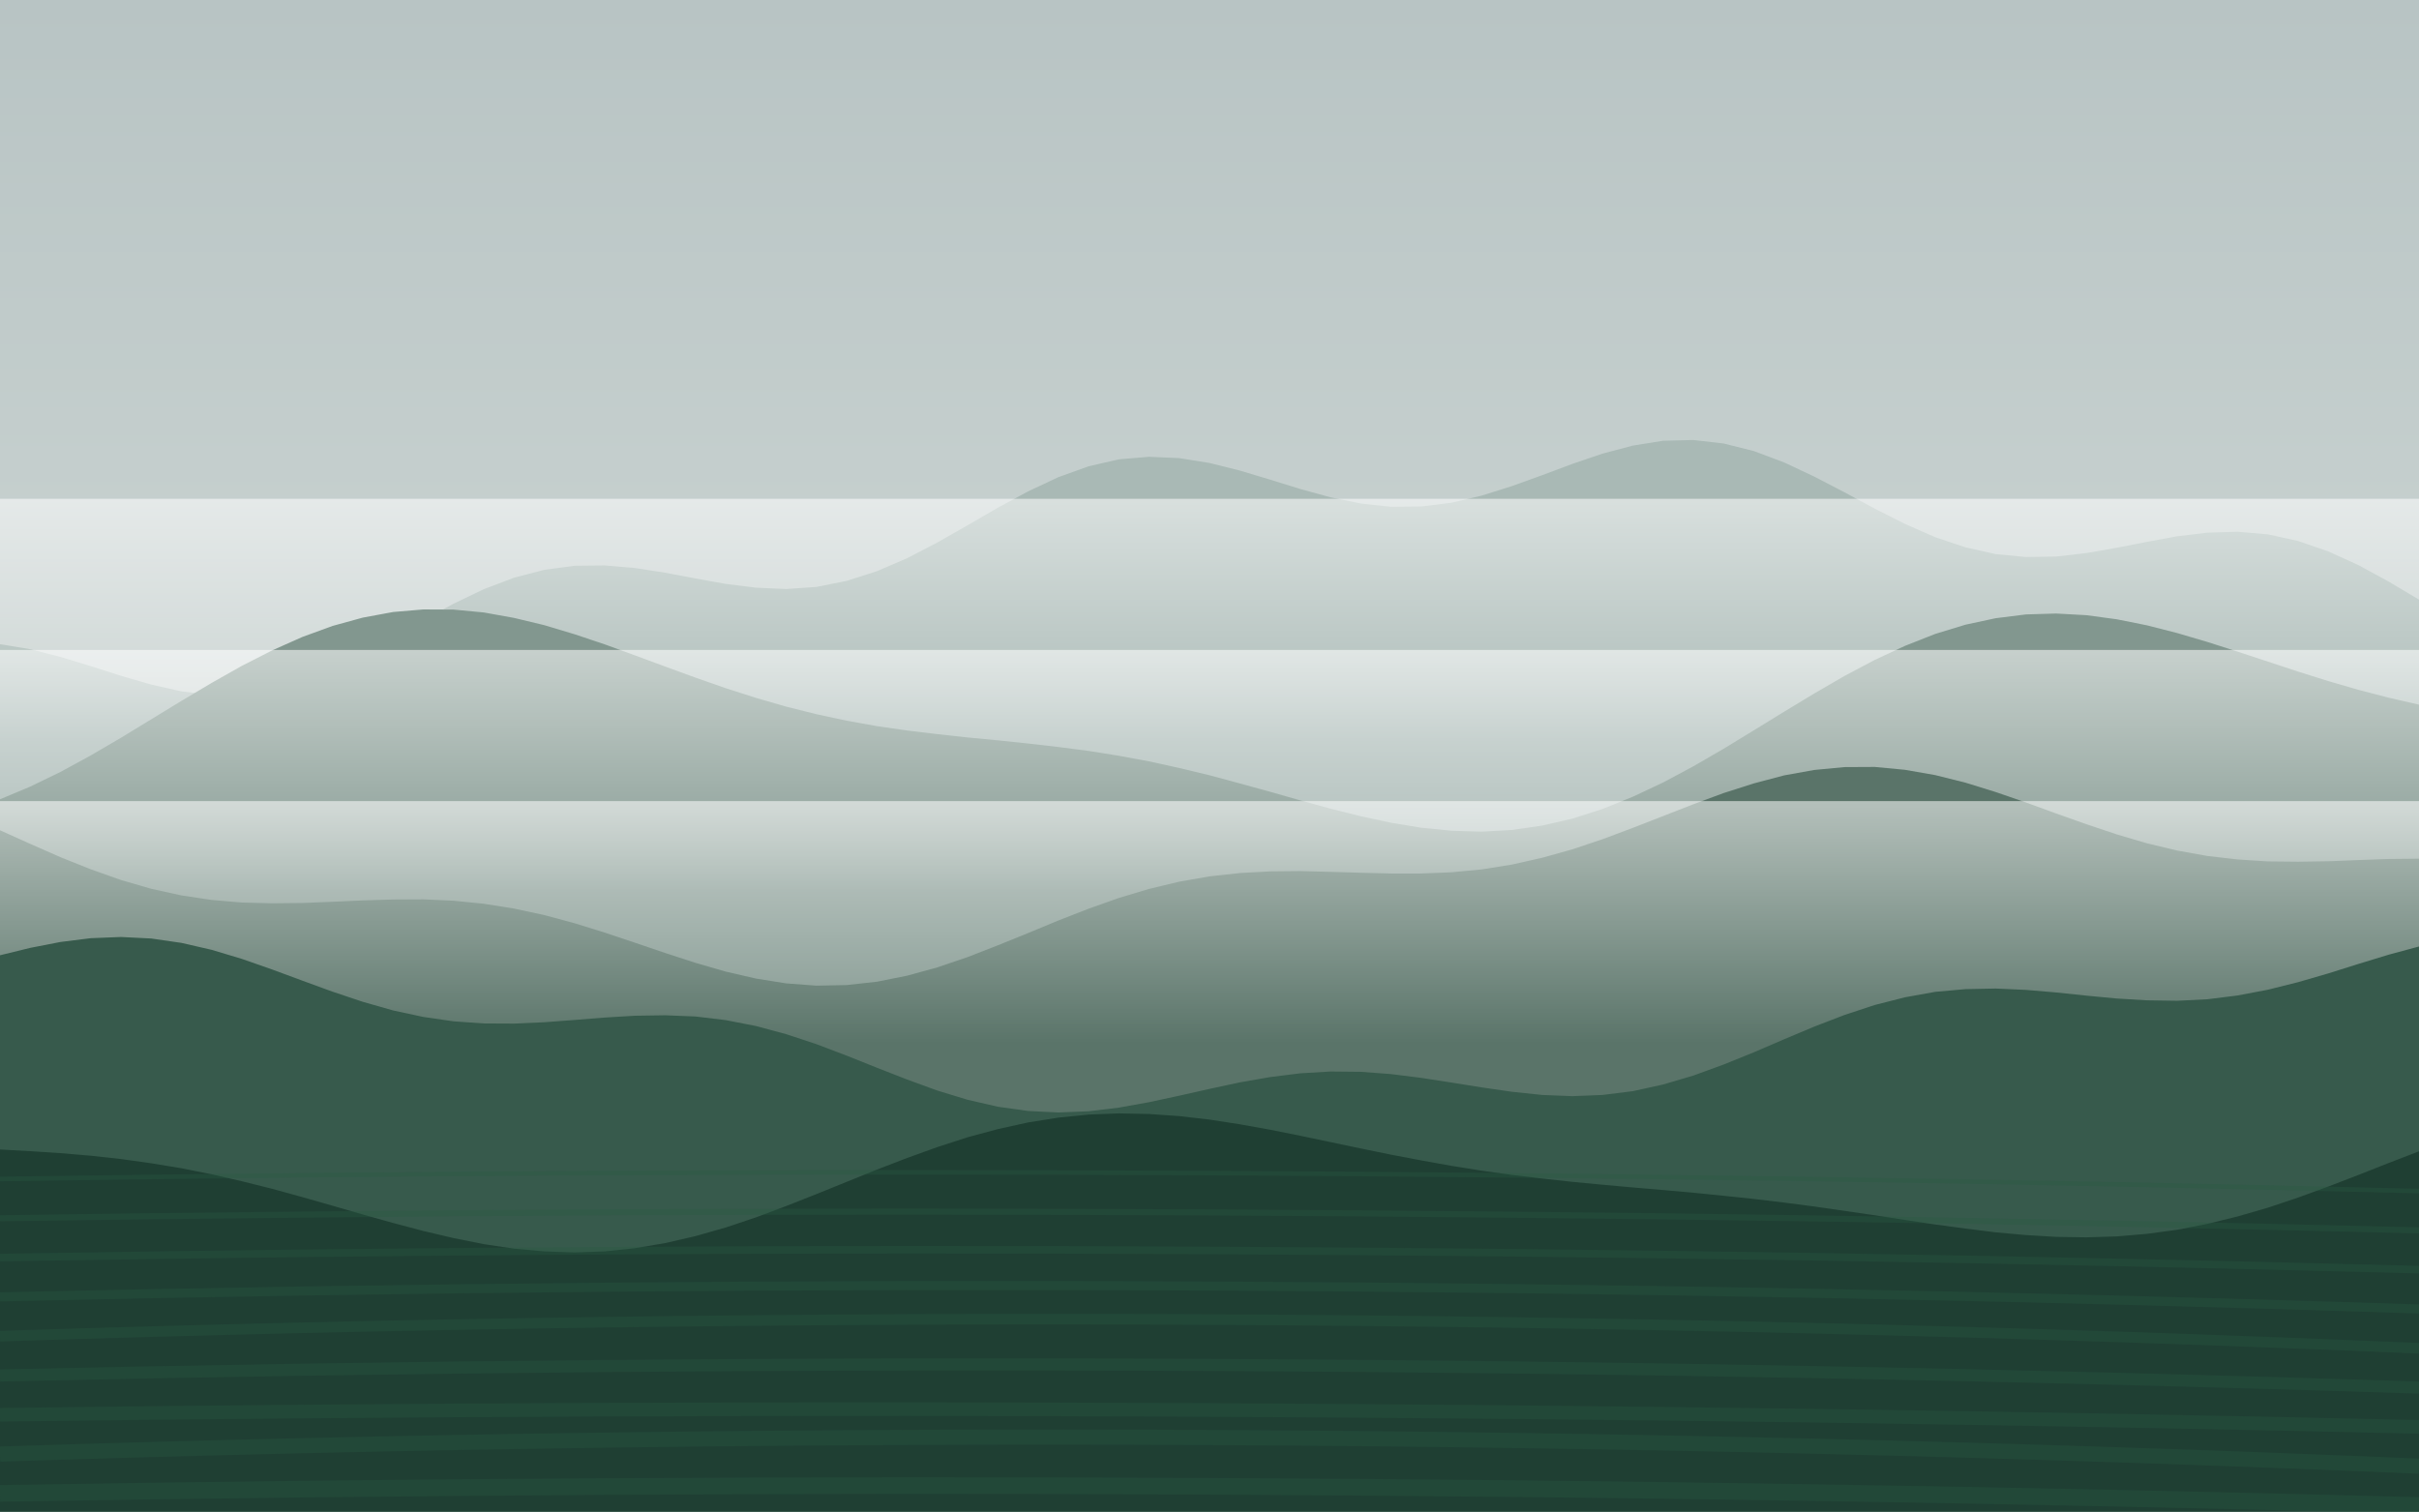
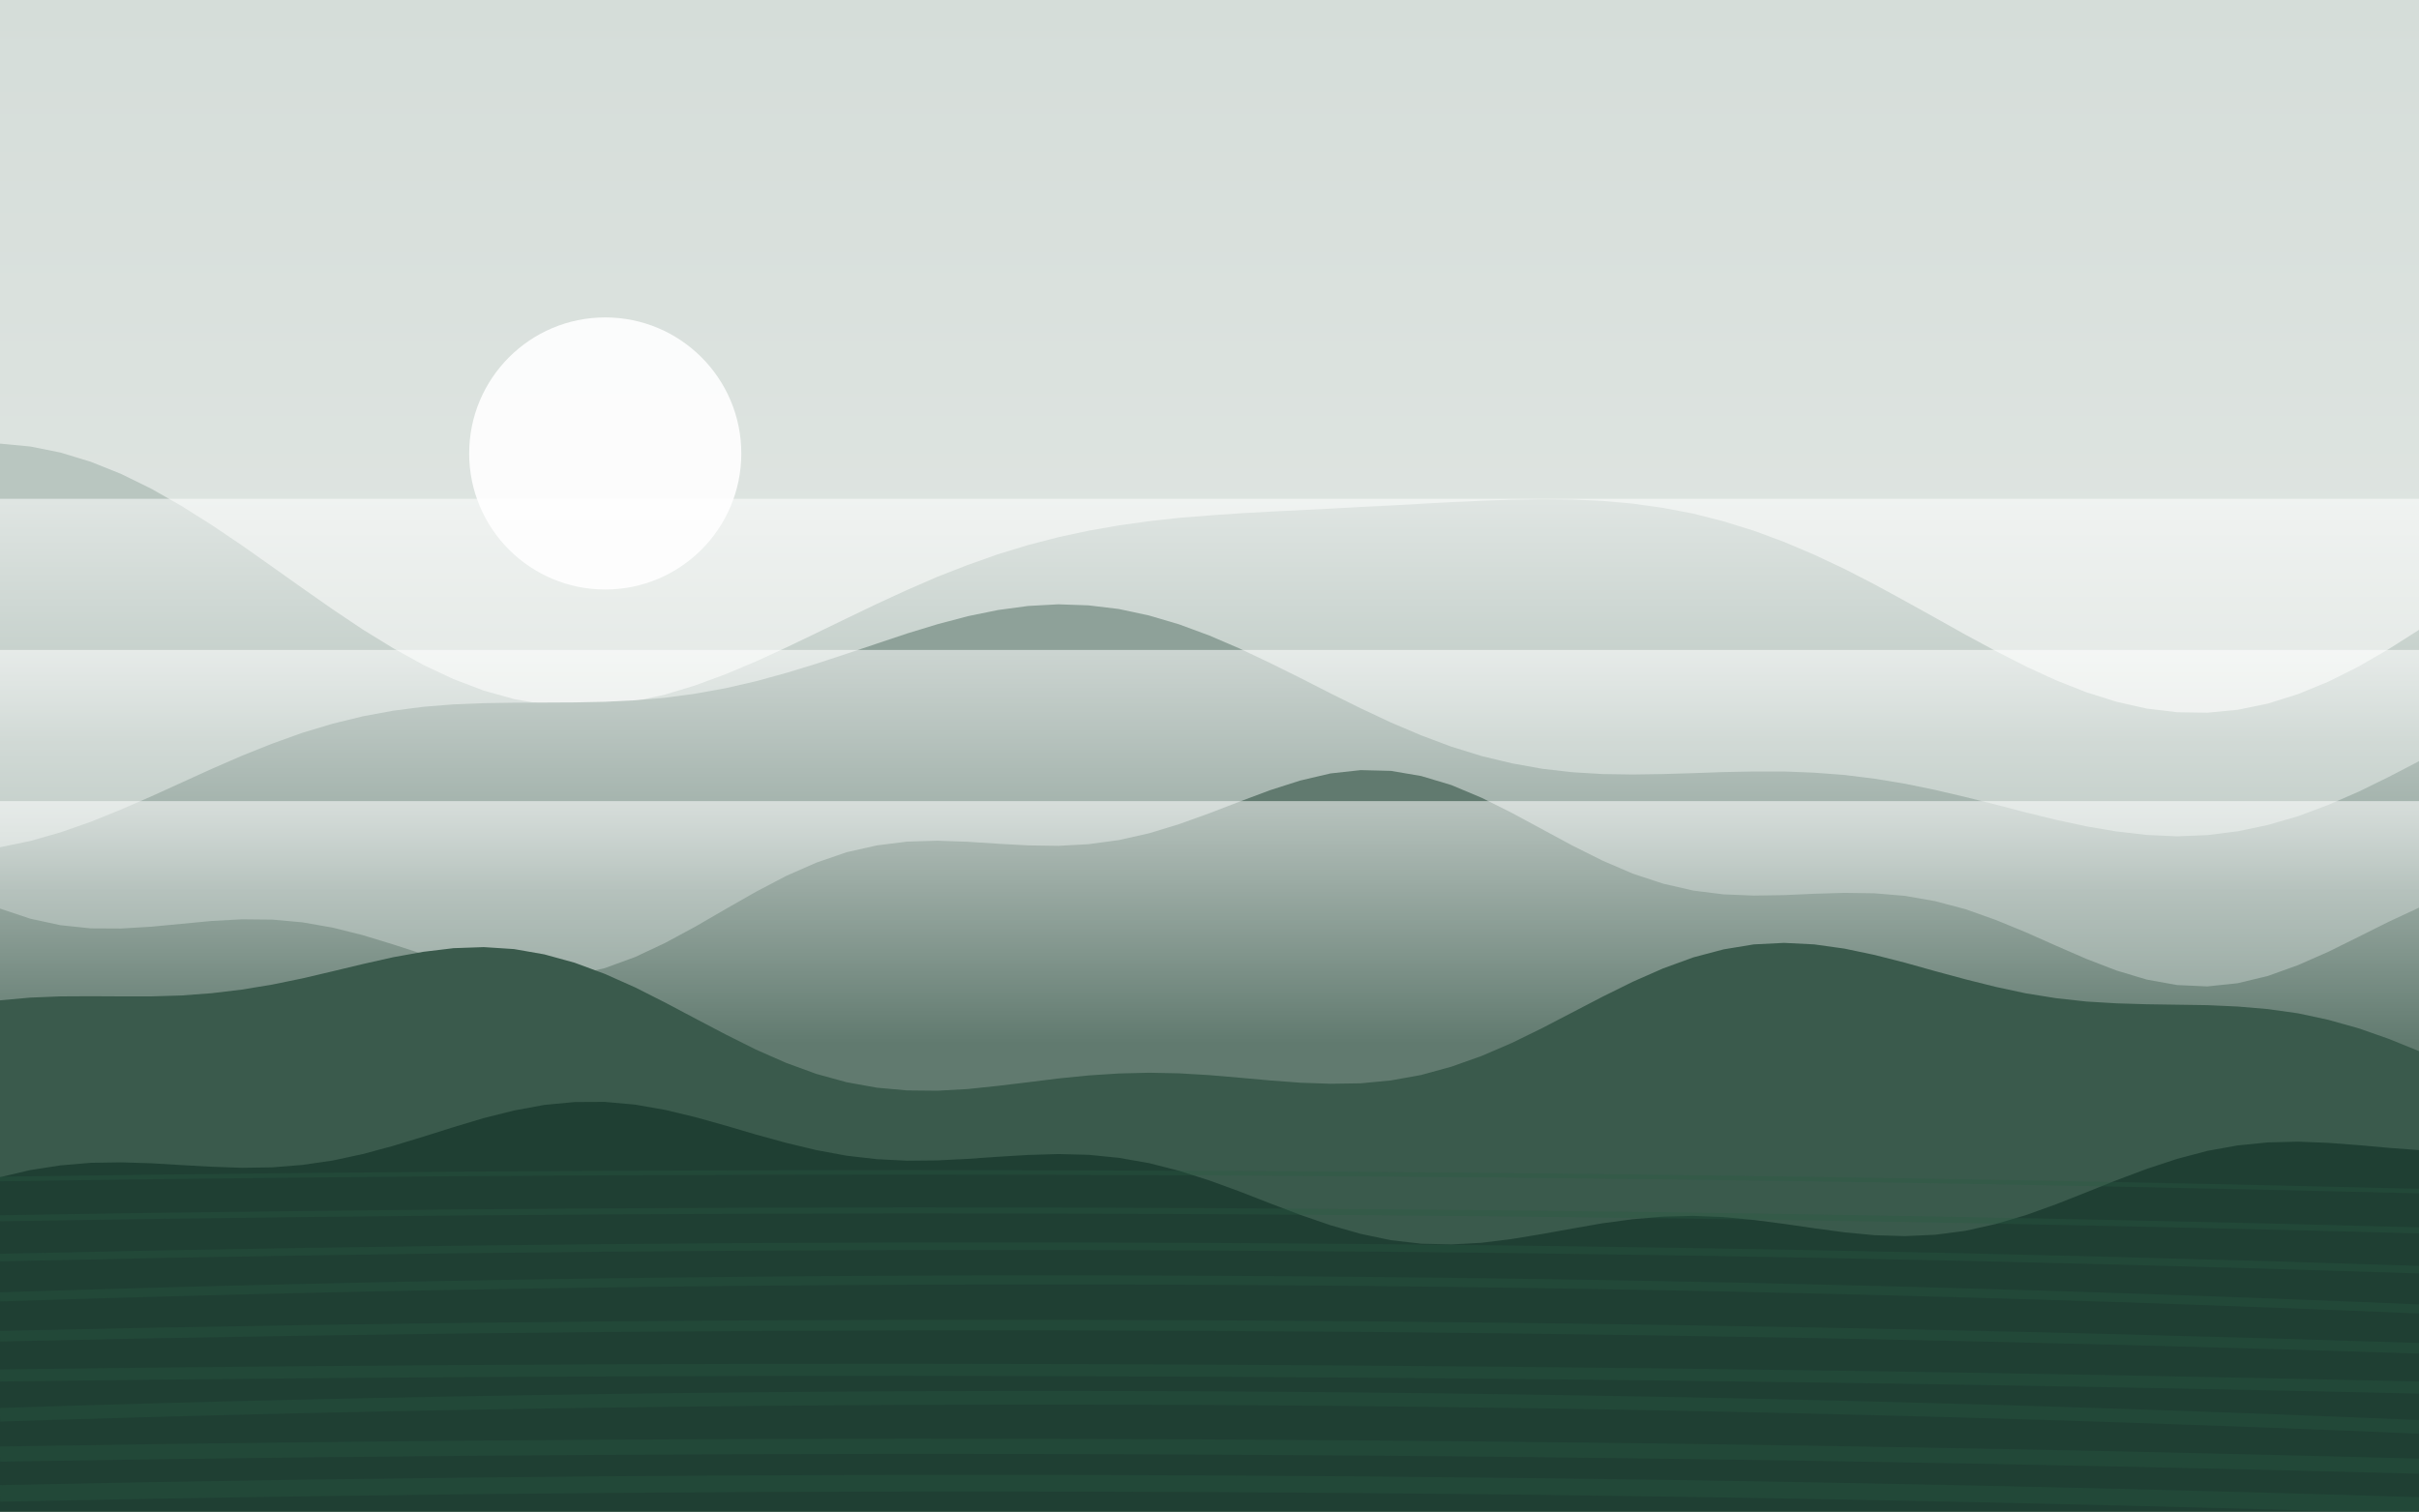
<svg xmlns="http://www.w3.org/2000/svg" viewBox="0 0 1600 1000" width="1600" height="1000" preserveAspectRatio="xMidYMid slice" role="img">
  <defs>
    <linearGradient id="s52" x1="0" y1="0" x2="0" y2="1">
-       <stop offset="0" stop-color="#b8c4c4" />
-       <stop offset="1" stop-color="#dfe5e1" />
+       <stop offset="0" stop-color="#d5ddd9" />
+       <stop offset="1" stop-color="#eef1ee" />
    </linearGradient>
    <linearGradient id="m52" x1="0" y1="0" x2="0" y2="1">
      <stop offset="0" stop-color="#fff" stop-opacity=".55" />
      <stop offset="1" stop-color="#fff" stop-opacity="0" />
    </linearGradient>
  </defs>
  <rect x="0" y="0" width="1600" height="1000" fill="url(#s52)" />
-   <path d="M0 1000 L0 380 L0 426.2 L20 429.5 L40 434.6 L60 440.7 L80 447.1 L100 452.9 L120 457.4 L140 459.8 L160 459.7 L180 456.7 L200 451.0 L220 442.9 L240 432.9 L260 421.8 L280 410.3 L300 399.4 L320 389.8 L340 382.2 L360 377.0 L380 374.3 L400 374.1 L420 375.8 L440 378.9 L460 382.7 L480 386.3 L500 388.8 L520 389.7 L540 388.3 L560 384.3 L580 377.9 L600 369.3 L620 358.9 L640 347.5 L660 335.9 L680 325.1 L700 315.7 L720 308.5 L740 303.9 L760 302.2 L780 303.1 L800 306.3 L820 311.3 L840 317.3 L860 323.5 L880 329.0 L900 333.1 L920 335.3 L940 335.1 L960 332.6 L980 327.9 L1000 321.6 L1020 314.4 L1040 306.9 L1060 300.1 L1080 294.8 L1100 291.6 L1120 291.1 L1140 293.4 L1160 298.4 L1180 305.9 L1200 315.3 L1220 325.7 L1240 336.5 L1260 346.6 L1280 355.4 L1300 362.1 L1320 366.6 L1340 368.5 L1360 368.2 L1380 365.9 L1400 362.4 L1420 358.5 L1440 354.8 L1460 352.4 L1480 351.8 L1500 353.5 L1520 357.9 L1540 364.8 L1560 373.9 L1580 384.8 L1600 396.7 L1600 1000Z" fill="#a9b9b5" />
+   <circle cx="400.326" cy="300" r="90" fill="#ffffff" opacity=".9" />
+   <path d="M0 1000 L0 380 L0 293.5 L20 295.4 L40 299.4 L60 305.5 L80 313.5 L100 323.3 L120 334.7 L140 347.3 L160 360.8 L180 374.9 L200 389.1 L220 403.1 L240 416.5 L260 428.8 L280 439.9 L300 449.3 L320 456.9 L340 462.5 L360 466.0 L380 467.3 L400 466.6 L420 463.9 L440 459.5 L460 453.4 L480 446.0 L500 437.6 L520 428.4 L540 418.8 L560 409.1 L580 399.5 L600 390.3 L620 381.6 L640 373.8 L660 366.7 L680 360.6 L700 355.4 L720 351.1 L740 347.6 L760 344.8 L780 342.6 L800 341.0 L820 339.6 L840 338.5 L860 337.5 L880 336.5 L900 335.4 L920 334.4 L940 333.3 L960 332.2 L980 331.3 L1000 330.6 L1020 330.3 L1040 330.5 L1060 331.4 L1080 333.2 L1100 336.0 L1120 339.8 L1140 344.9 L1160 351.1 L1180 358.5 L1200 367.0 L1220 376.4 L1240 386.7 L1260 397.6 L1280 408.7 L1300 419.9 L1320 430.7 L1340 440.9 L1360 450.1 L1380 458.0 L1400 464.3 L1420 468.8 L1440 471.2 L1460 471.5 L1480 469.6 L1500 465.5 L1520 459.2 L1540 451.0 L1560 441.0 L1580 429.4 L1600 416.7 L1600 1000Z" fill="#b9c6c0" />
  <rect x="0" y="330" width="1600" height="160" fill="url(#m52)" />
-   <path d="M0 1000 L0 480 L0 528.8 L20 520.4 L40 510.7 L60 499.8 L80 488.1 L100 475.9 L120 463.7 L140 451.8 L160 440.5 L180 430.3 L200 421.4 L220 414.1 L240 408.6 L260 404.9 L280 403.2 L300 403.3 L320 405.2 L340 408.8 L360 413.6 L380 419.6 L400 426.3 L420 433.6 L440 441.0 L460 448.3 L480 455.3 L500 461.7 L520 467.5 L540 472.5 L560 476.8 L580 480.4 L600 483.3 L620 485.7 L640 487.9 L660 489.8 L680 491.9 L700 494.2 L720 496.8 L740 500.0 L760 503.7 L780 508.1 L800 512.9 L820 518.3 L840 523.8 L860 529.5 L880 535.0 L900 540.0 L920 544.3 L940 547.6 L960 549.6 L980 550.2 L1000 549.1 L1020 546.2 L1040 541.6 L1060 535.2 L1080 527.1 L1100 517.7 L1120 507.0 L1140 495.4 L1160 483.2 L1180 470.9 L1200 458.8 L1220 447.2 L1240 436.6 L1260 427.3 L1280 419.4 L1300 413.3 L1320 409.0 L1340 406.5 L1360 405.9 L1380 407.0 L1400 409.7 L1420 413.7 L1440 418.8 L1460 424.7 L1480 431.1 L1500 437.7 L1520 444.3 L1540 450.6 L1560 456.4 L1580 461.6 L1600 466.2 L1600 1000Z" fill="#82978f" />
+   <path d="M0 1000 L0 480 L0 560.5 L20 556.4 L40 550.7 L60 543.7 L80 535.6 L100 526.9 L120 517.8 L140 508.7 L160 500.0 L180 492.0 L200 484.8 L220 478.8 L240 473.9 L260 470.2 L280 467.6 L300 466.0 L320 465.2 L340 464.9 L360 464.8 L380 464.7 L400 464.3 L420 463.3 L440 461.6 L460 458.9 L480 455.3 L500 450.7 L520 445.2 L540 439.1 L560 432.5 L580 425.8 L600 419.1 L620 413.0 L640 407.7 L660 403.6 L680 400.9 L700 399.8 L720 400.5 L740 402.9 L760 407.2 L780 413.1 L800 420.5 L820 429.1 L840 438.6 L860 448.5 L880 458.7 L900 468.6 L920 478.0 L940 486.5 L960 494.0 L980 500.2 L1000 505.0 L1020 508.6 L1040 510.9 L1060 512.1 L1080 512.4 L1100 512.1 L1120 511.5 L1140 510.8 L1160 510.4 L1180 510.4 L1200 511.2 L1220 512.7 L1240 515.2 L1260 518.5 L1280 522.6 L1300 527.3 L1320 532.3 L1340 537.5 L1360 542.4 L1380 546.7 L1400 550.1 L1420 552.4 L1440 553.3 L1460 552.5 L1480 550.0 L1500 545.8 L1520 540.0 L1540 532.5 L1560 523.8 L1580 514.0 L1600 503.6 L1600 1000Z" fill="#8ea199" />
  <rect x="0" y="430" width="1600" height="160" fill="url(#m52)" />
-   <path d="M0 1000 L0 580 L0 549.3 L20 558.3 L40 567.1 L60 575.1 L80 582.2 L100 588.0 L120 592.4 L140 595.4 L160 597.1 L180 597.6 L200 597.4 L220 596.6 L240 595.7 L260 595.1 L280 595.0 L300 595.9 L320 597.9 L340 601.1 L360 605.4 L380 610.8 L400 617.0 L420 623.7 L440 630.5 L460 637.0 L480 642.8 L500 647.4 L520 650.6 L540 652.1 L560 651.7 L580 649.5 L600 645.5 L620 640.0 L640 633.2 L660 625.4 L680 617.3 L700 609.0 L720 601.2 L740 594.1 L760 588.1 L780 583.3 L800 579.8 L820 577.6 L840 576.5 L860 576.3 L880 576.8 L900 577.4 L920 577.9 L940 577.9 L960 577.1 L980 575.2 L1000 572.0 L1020 567.5 L1040 561.9 L1060 555.2 L1080 547.7 L1100 539.9 L1120 532.1 L1140 524.7 L1160 518.3 L1180 513.0 L1200 509.4 L1220 507.5 L1240 507.4 L1260 509.3 L1280 512.8 L1300 517.8 L1320 524.0 L1340 530.9 L1360 538.2 L1380 545.3 L1400 552.0 L1420 557.9 L1440 562.7 L1460 566.3 L1480 568.6 L1500 569.9 L1520 570.1 L1540 569.8 L1560 569.0 L1580 568.3 L1600 568.1 L1600 1000Z" fill="#5a7469" />
+   <path d="M0 1000 L0 580 L0 601.1 L20 607.8 L40 612.1 L60 614.2 L80 614.3 L100 613.1 L120 611.2 L140 609.3 L160 608.2 L180 608.4 L200 610.2 L220 613.7 L240 618.7 L260 624.8 L280 631.3 L300 637.5 L320 642.6 L340 645.9 L360 646.9 L380 645.1 L400 640.5 L420 633.2 L440 623.8 L460 613.0 L480 601.4 L500 590.0 L520 579.5 L540 570.7 L560 563.8 L580 559.3 L600 556.8 L620 556.2 L640 556.9 L660 558.2 L680 559.3 L700 559.6 L720 558.5 L740 555.8 L760 551.3 L780 545.2 L800 538.0 L820 530.3 L840 522.8 L860 516.4 L880 511.7 L900 509.5 L920 510.0 L940 513.4 L960 519.4 L980 527.8 L1000 537.8 L1020 548.6 L1040 559.4 L1060 569.4 L1080 578.0 L1100 584.6 L1120 589.2 L1140 591.7 L1160 592.5 L1180 592.2 L1200 591.3 L1220 590.7 L1240 591.0 L1260 592.7 L1280 596.2 L1300 601.5 L1320 608.6 L1340 616.8 L1360 625.7 L1380 634.4 L1400 642.1 L1420 648.1 L1440 651.7 L1460 652.6 L1480 650.5 L1500 645.7 L1520 638.5 L1540 629.7 L1560 619.8 L1580 609.8 L1600 600.5 L1600 1000Z" fill="#617a6f" />
  <rect x="0" y="530" width="1600" height="160" fill="url(#m52)" />
-   <path d="M0 1000 L0 680 L0 632.0 L20 627.1 L40 623.2 L60 620.7 L80 619.9 L100 620.9 L120 623.8 L140 628.4 L160 634.4 L180 641.4 L200 648.8 L220 656.1 L240 662.8 L260 668.5 L280 672.8 L300 675.7 L320 677.1 L340 677.2 L360 676.3 L380 674.8 L400 673.2 L420 672.0 L440 671.7 L460 672.5 L480 674.9 L500 678.8 L520 684.2 L540 690.8 L560 698.4 L580 706.4 L600 714.2 L620 721.5 L640 727.6 L660 732.2 L680 735.0 L700 736.0 L720 735.2 L740 732.8 L760 729.2 L780 724.9 L800 720.4 L820 716.1 L840 712.6 L860 710.1 L880 708.9 L900 709.1 L920 710.6 L940 713.1 L960 716.2 L980 719.4 L1000 722.3 L1020 724.4 L1040 725.2 L1060 724.4 L1080 721.9 L1100 717.5 L1120 711.6 L1140 704.3 L1160 696.2 L1180 687.6 L1200 679.2 L1220 671.5 L1240 664.9 L1260 659.8 L1280 656.2 L1300 654.4 L1320 654.0 L1340 654.9 L1360 656.6 L1380 658.7 L1400 660.6 L1420 661.8 L1440 662.1 L1460 661.1 L1480 658.6 L1500 654.8 L1520 649.8 L1540 644.0 L1560 637.7 L1580 631.6 L1600 626.2 L1600 1000Z" fill="#375a4c" />
-   <path d="M0 1000 L0 780 L0 760.5 L20 761.6 L40 762.9 L60 764.6 L80 766.8 L100 769.6 L120 772.9 L140 776.9 L160 781.5 L180 786.5 L200 792.0 L220 797.7 L240 803.5 L260 809.1 L280 814.4 L300 819.1 L320 823.1 L340 826.1 L360 827.9 L380 828.6 L400 827.9 L420 825.8 L440 822.4 L460 817.8 L480 812.1 L500 805.4 L520 797.9 L540 790.0 L560 781.9 L580 773.8 L600 766.1 L620 758.9 L640 752.4 L660 747.0 L680 742.6 L700 739.4 L720 737.4 L740 736.6 L760 737.0 L780 738.4 L800 740.7 L820 743.8 L840 747.4 L860 751.4 L880 755.6 L900 759.8 L920 763.9 L940 767.7 L960 771.3 L980 774.5 L1000 777.3 L1020 779.7 L1040 781.9 L1060 783.8 L1080 785.6 L1100 787.3 L1120 789.1 L1140 791.1 L1160 793.2 L1180 795.6 L1200 798.2 L1220 801.1 L1240 804.0 L1260 807.1 L1280 810.1 L1300 812.8 L1320 815.3 L1340 817.1 L1360 818.3 L1380 818.6 L1400 818.0 L1420 816.3 L1440 813.6 L1460 809.7 L1480 804.8 L1500 799.0 L1520 792.3 L1540 785.0 L1560 777.3 L1580 769.4 L1600 761.7 L1600 1000Z" fill="#1f3f33" />
-   <path d="M0 780 Q800 768.185 1600 788" stroke="#2a5a43" stroke-opacity=".35" stroke-width="3" fill="none" />
-   <path d="M0 806 Q800 794.244 1600 814" stroke="#2a5a43" stroke-opacity=".35" stroke-width="4" fill="none" />
-   <path d="M0 832 Q800 818.536 1600 840" stroke="#2a5a43" stroke-opacity=".35" stroke-width="5" fill="none" />
-   <path d="M0 858 Q800 839.654 1600 866" stroke="#2a5a43" stroke-opacity=".35" stroke-width="6" fill="none" />
-   <path d="M0 884 Q800 858.014 1600 892" stroke="#2a5a43" stroke-opacity=".35" stroke-width="7" fill="none" />
-   <path d="M0 910 Q800 892.006 1600 918" stroke="#2a5a43" stroke-opacity=".35" stroke-width="8" fill="none" />
-   <path d="M0 936 Q800 925.643 1600 944" stroke="#2a5a43" stroke-opacity=".35" stroke-width="9" fill="none" />
-   <path d="M0 962 Q800 936.076 1600 970" stroke="#2a5a43" stroke-opacity=".35" stroke-width="10" fill="none" />
-   <path d="M0 988 Q800 974.639 1600 996" stroke="#2a5a43" stroke-opacity=".35" stroke-width="11" fill="none" />
+   <path d="M0 1000 L0 680 L0 661.8 L20 660.0 L40 659.2 L60 659.1 L80 659.2 L100 659.2 L120 658.6 L140 657.1 L160 654.7 L180 651.4 L200 647.3 L220 642.6 L240 637.8 L260 633.3 L280 629.7 L300 627.3 L320 626.6 L340 627.9 L360 631.4 L380 636.9 L400 644.3 L420 653.2 L440 663.3 L460 673.9 L480 684.4 L500 694.4 L520 703.2 L540 710.5 L560 716.0 L580 719.6 L600 721.4 L620 721.6 L640 720.5 L660 718.4 L680 716.0 L700 713.5 L720 711.5 L740 710.2 L760 709.7 L780 710.1 L800 711.3 L820 713.0 L840 714.8 L860 716.3 L880 717.0 L900 716.7 L920 714.8 L940 711.2 L960 705.7 L980 698.6 L1000 690.0 L1020 680.2 L1040 669.8 L1060 659.4 L1080 649.5 L1100 640.7 L1120 633.4 L1140 628.1 L1160 624.8 L1180 623.8 L1200 624.8 L1220 627.6 L1240 631.8 L1260 636.9 L1280 642.5 L1300 647.9 L1320 652.9 L1340 657.2 L1360 660.4 L1380 662.6 L1400 663.8 L1420 664.4 L1440 664.7 L1460 665.0 L1480 665.9 L1500 667.6 L1520 670.4 L1540 674.7 L1560 680.3 L1580 687.3 L1600 695.4 L1600 1000Z" fill="#3a5a4c" />
+   <path d="M0 1000 L0 780 L0 778.8 L20 774.1 L40 771.0 L60 769.3 L80 769.0 L100 769.6 L120 770.8 L140 771.9 L160 772.6 L180 772.3 L200 770.7 L220 767.8 L240 763.5 L260 758.1 L280 752.0 L300 745.7 L320 739.7 L340 734.7 L360 731.0 L380 729.1 L400 729.0 L420 730.8 L440 734.3 L460 739.1 L480 744.7 L500 750.6 L520 756.1 L540 760.9 L560 764.6 L580 766.9 L600 767.9 L620 767.7 L640 766.7 L660 765.3 L680 764.1 L700 763.5 L720 764.0 L740 766.0 L760 769.5 L780 774.6 L800 781.0 L820 788.3 L840 796.1 L860 803.7 L880 810.6 L900 816.3 L920 820.5 L940 822.8 L960 823.3 L980 822.2 L1000 819.7 L1020 816.4 L1040 812.8 L1060 809.3 L1080 806.6 L1100 804.9 L1120 804.4 L1140 805.2 L1160 807.1 L1180 809.7 L1200 812.6 L1220 815.3 L1240 817.2 L1260 817.8 L1280 816.9 L1300 814.3 L1320 809.8 L1340 803.9 L1360 796.7 L1380 788.8 L1400 780.8 L1420 773.3 L1440 766.7 L1460 761.4 L1480 757.8 L1500 755.8 L1520 755.3 L1540 756.1 L1560 757.6 L1580 759.4 L1600 760.9 L1600 1000Z" fill="#1f3f33" />
+   <path d="M0 780 Q800 768.244 1600 788" stroke="#2a5a43" stroke-opacity=".35" stroke-width="3" fill="none" />
+   <path d="M0 806 Q800 792.536 1600 814" stroke="#2a5a43" stroke-opacity=".35" stroke-width="4" fill="none" />
+   <path d="M0 832 Q800 813.654 1600 840" stroke="#2a5a43" stroke-opacity=".35" stroke-width="5" fill="none" />
+   <path d="M0 858 Q800 832.014 1600 866" stroke="#2a5a43" stroke-opacity=".35" stroke-width="6" fill="none" />
+   <path d="M0 884 Q800 866.006 1600 892" stroke="#2a5a43" stroke-opacity=".35" stroke-width="7" fill="none" />
+   <path d="M0 910 Q800 899.643 1600 918" stroke="#2a5a43" stroke-opacity=".35" stroke-width="8" fill="none" />
+   <path d="M0 936 Q800 910.076 1600 944" stroke="#2a5a43" stroke-opacity=".35" stroke-width="9" fill="none" />
+   <path d="M0 962 Q800 948.639 1600 970" stroke="#2a5a43" stroke-opacity=".35" stroke-width="10" fill="none" />
+   <path d="M0 988 Q800 971.238 1600 996" stroke="#2a5a43" stroke-opacity=".35" stroke-width="11" fill="none" />
</svg>
